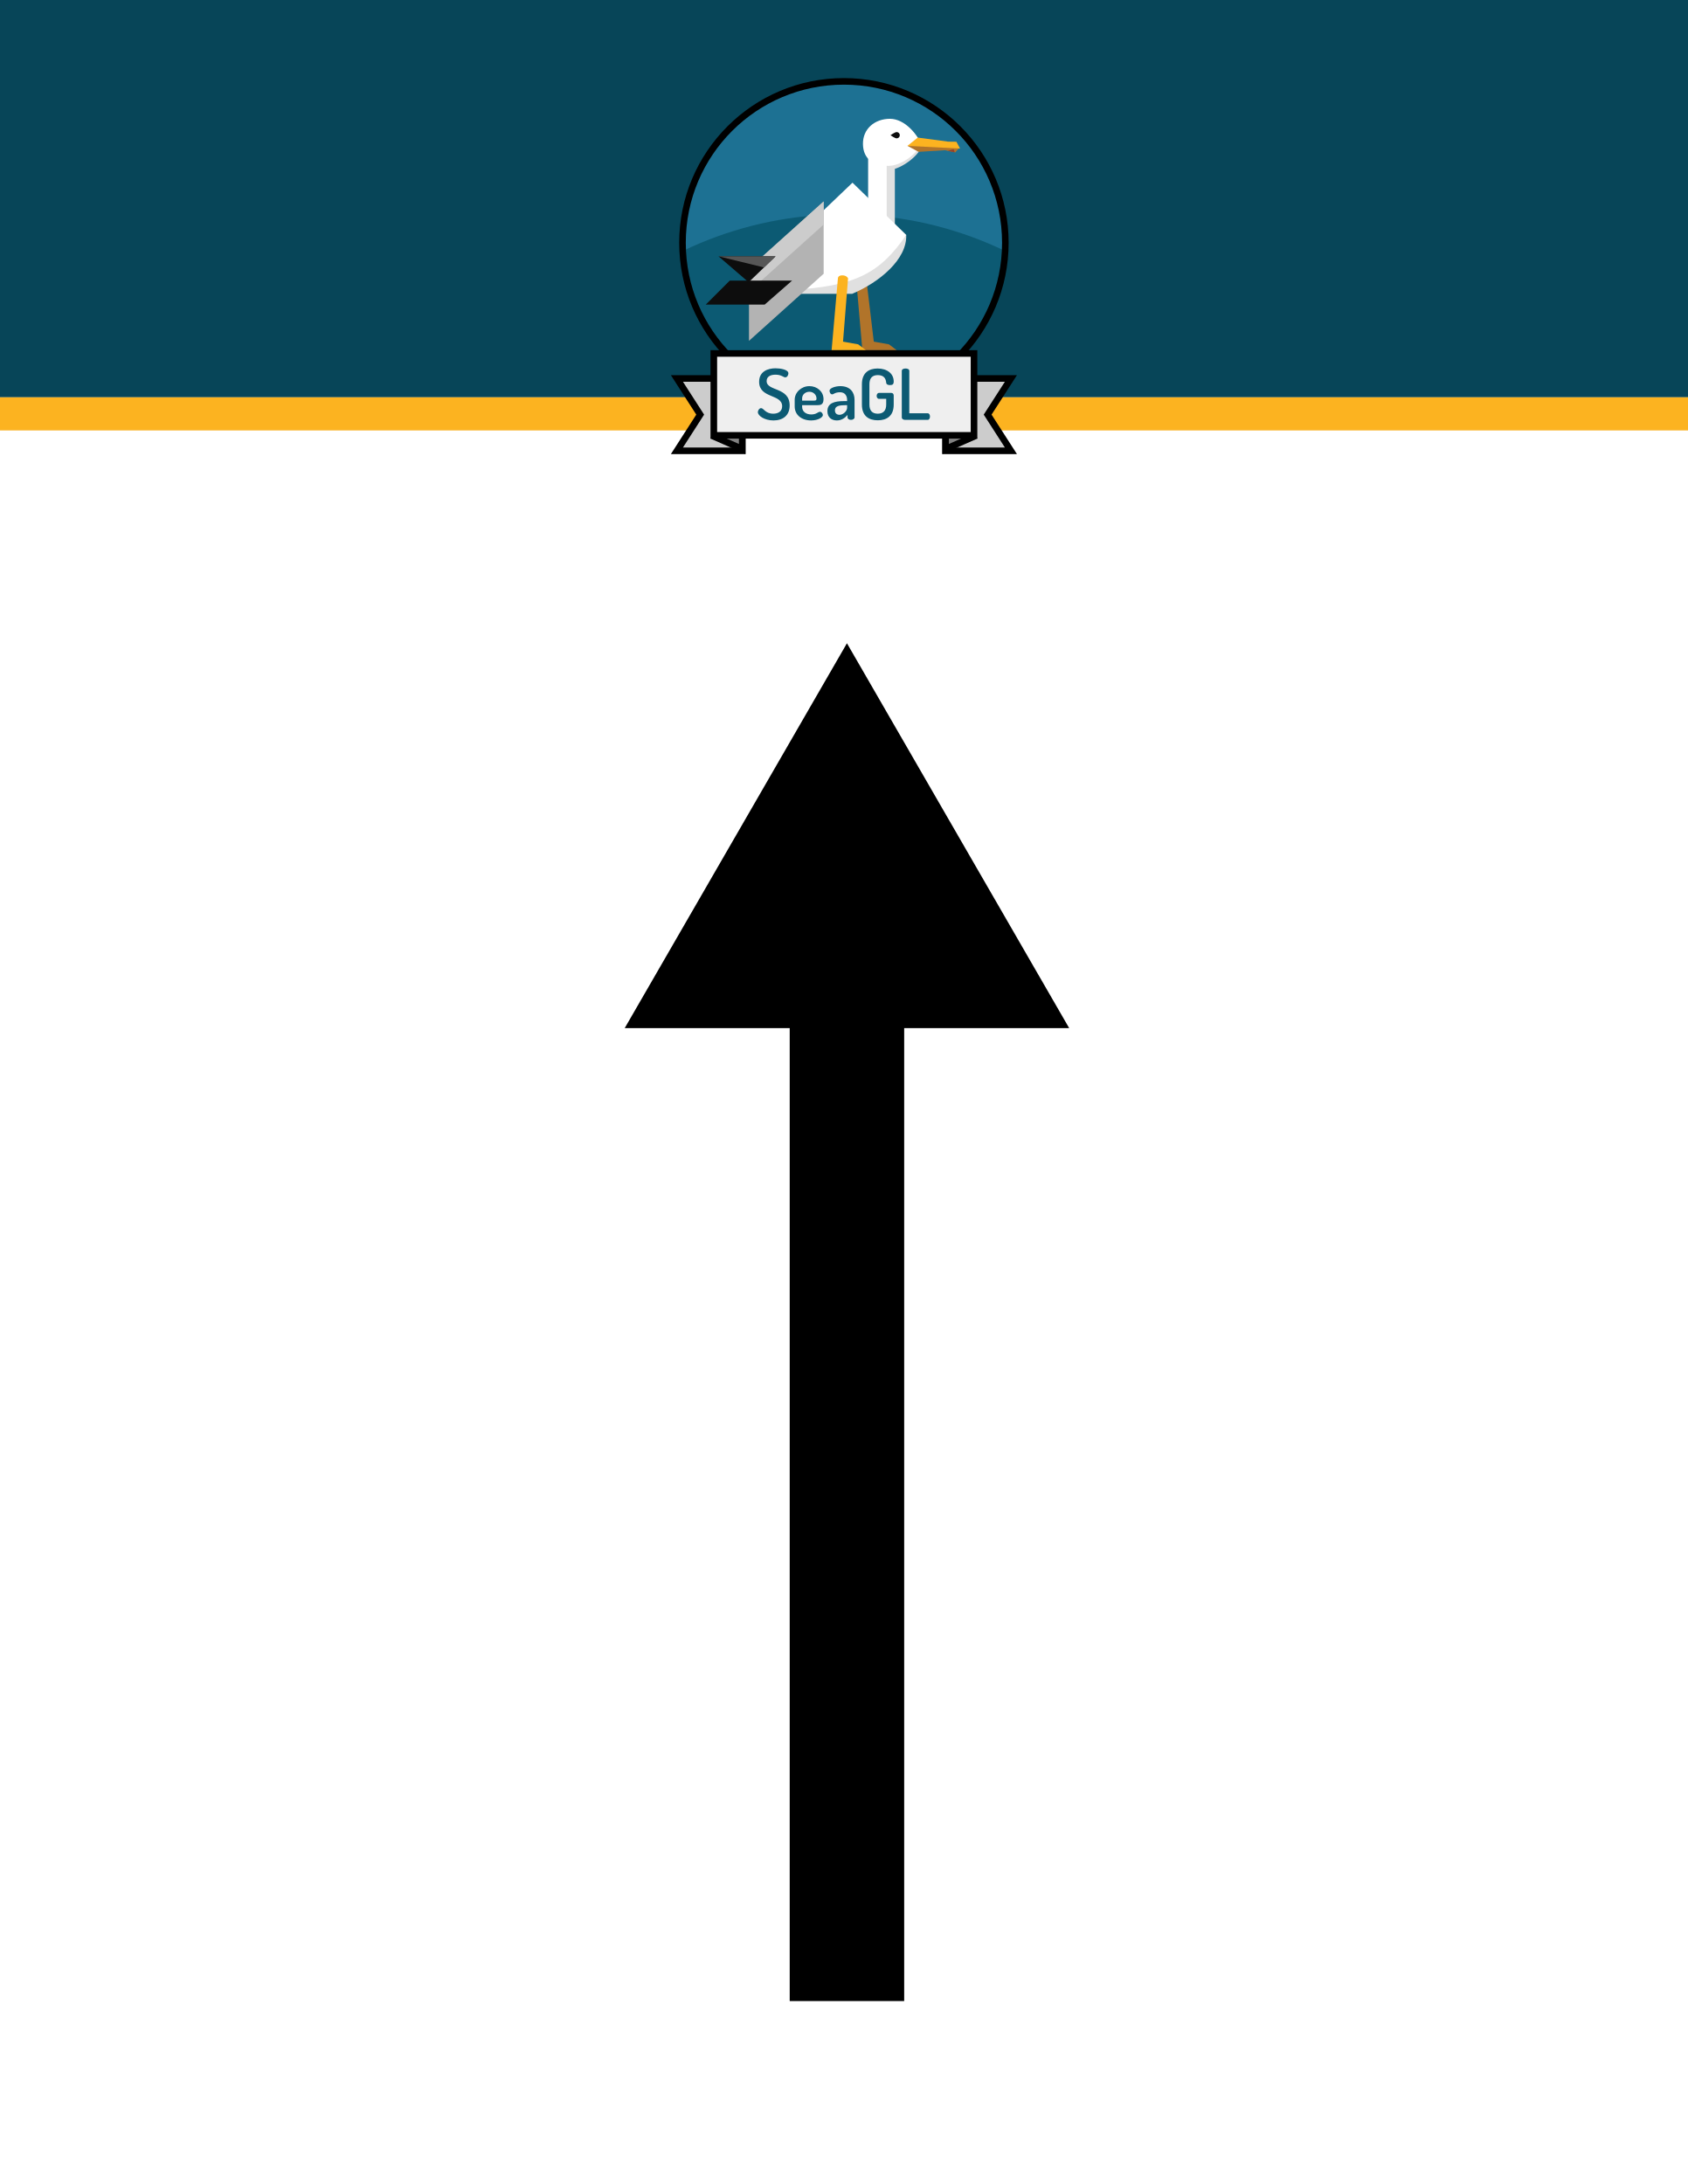
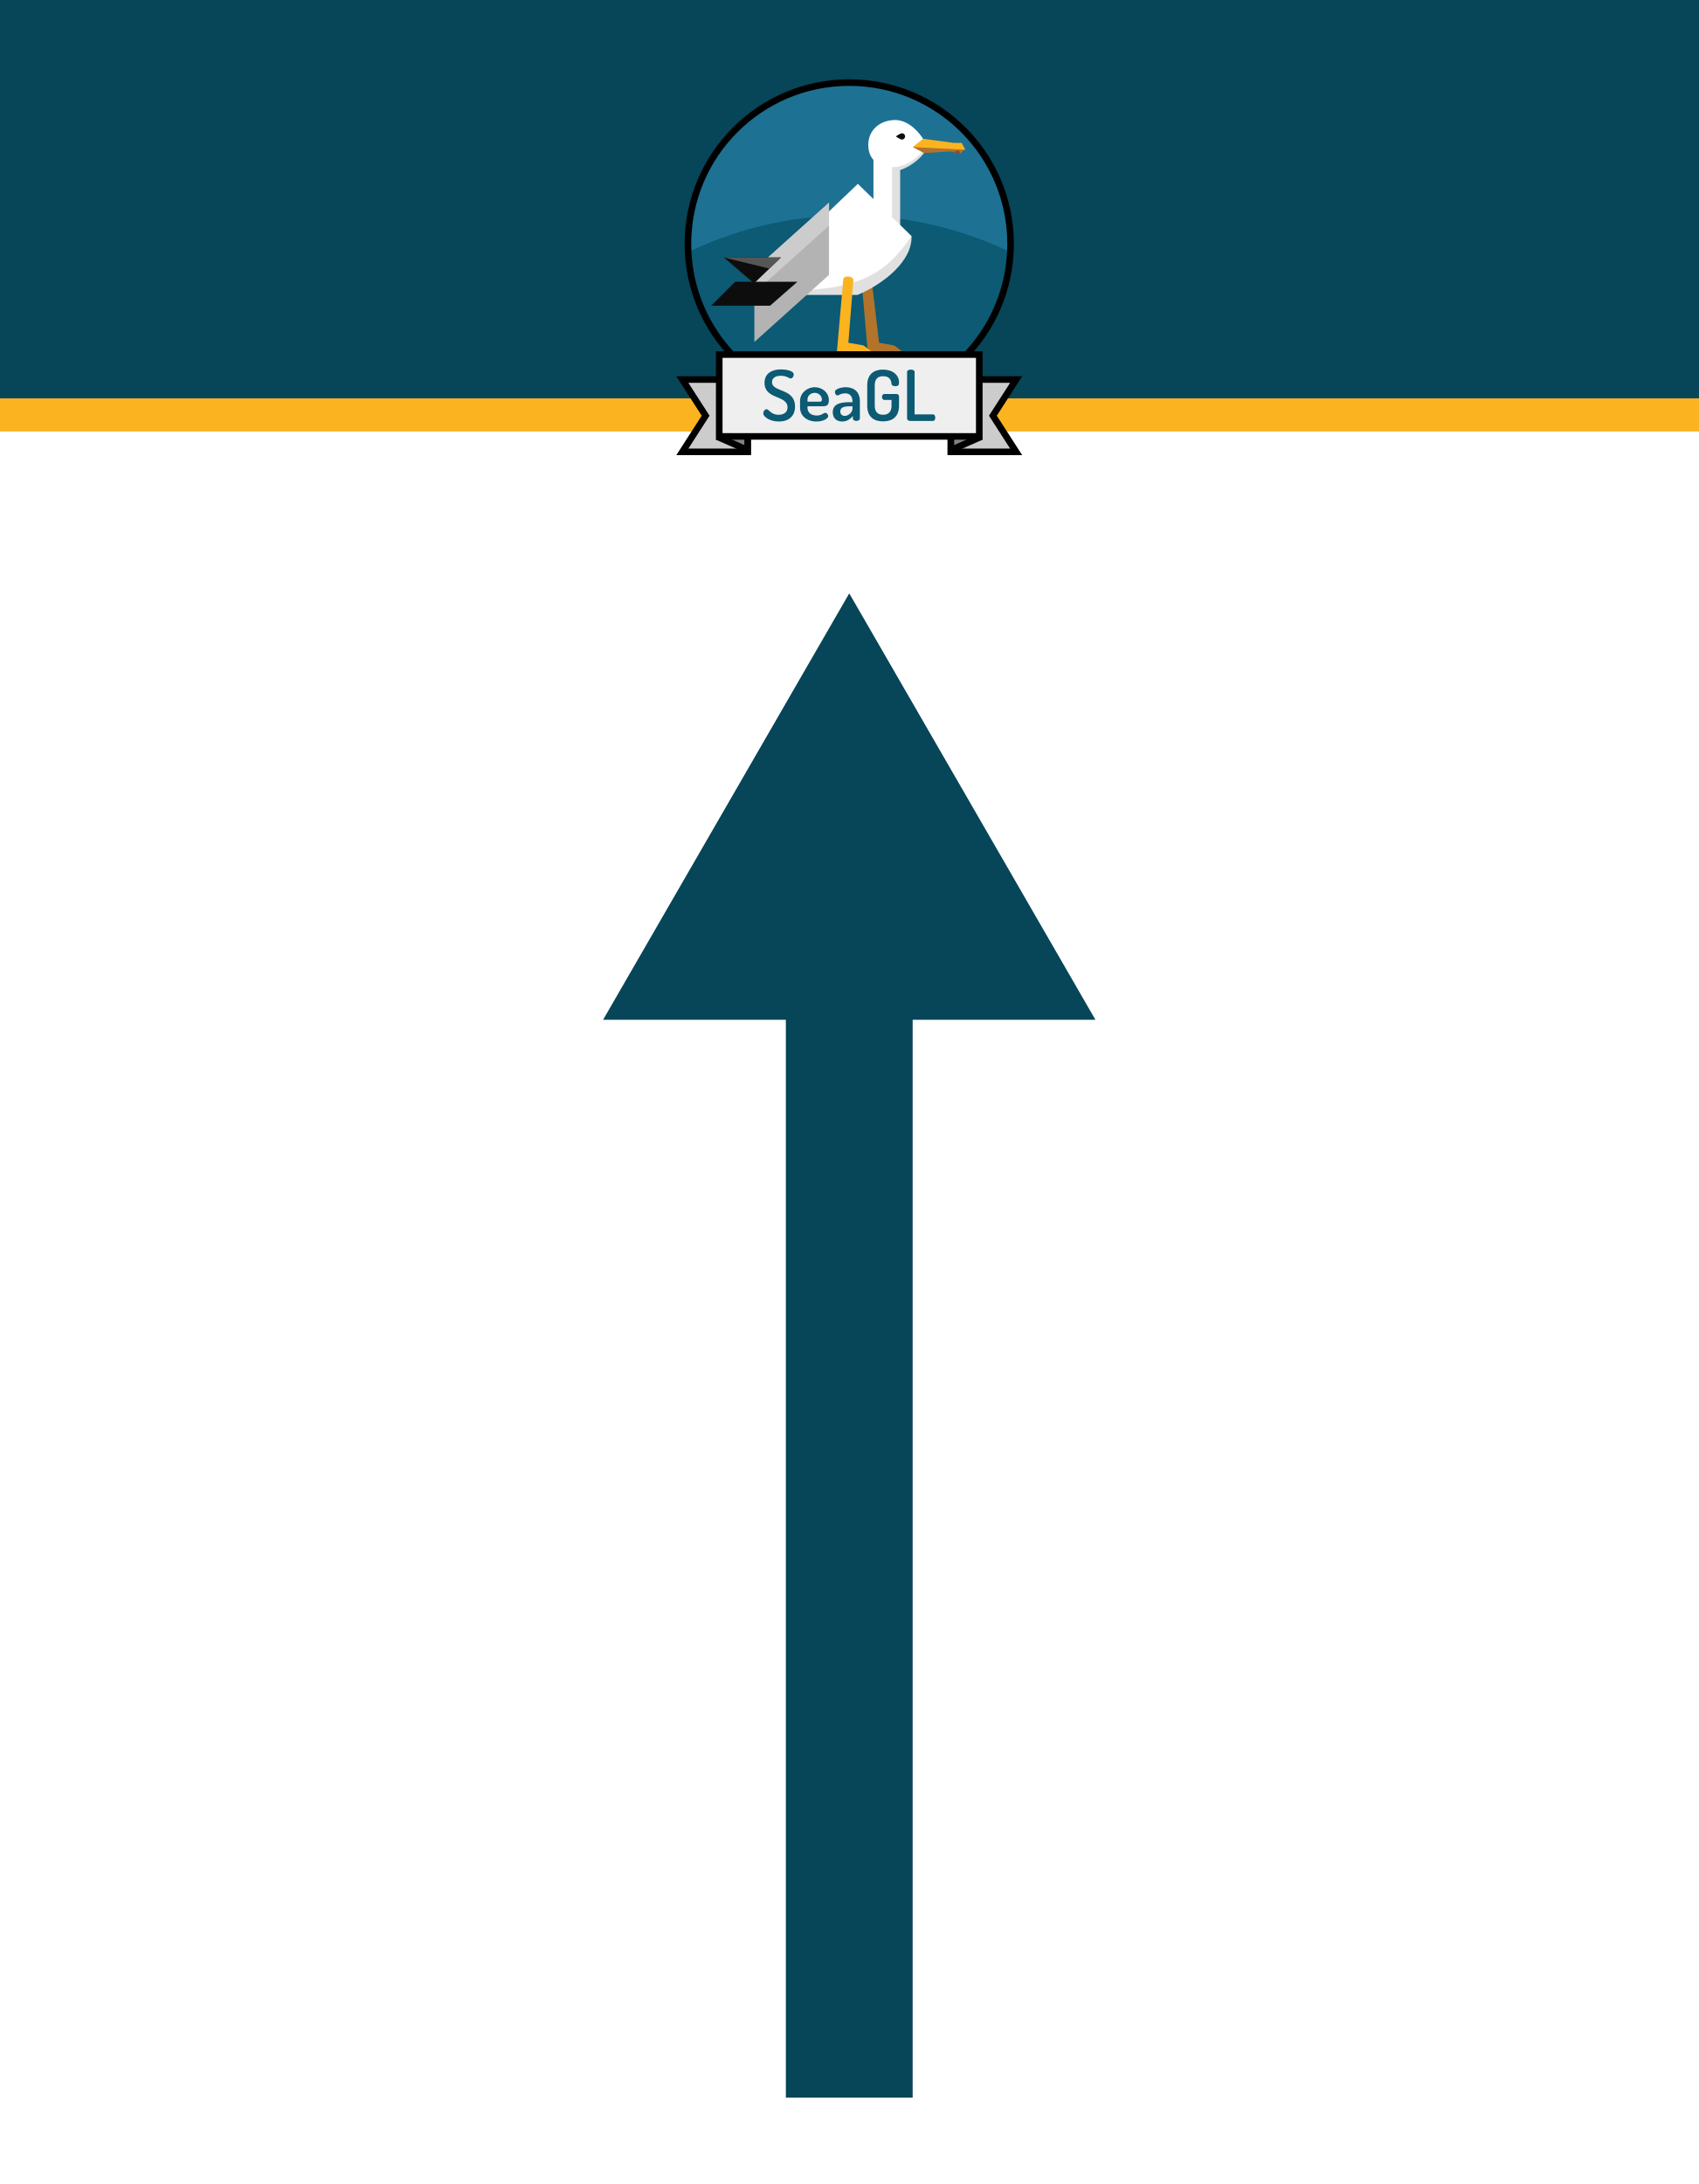
- <svg xmlns="http://www.w3.org/2000/svg" width="2550" height="3300" viewBox="0 0 674.688 873.125" version="1.1" id="svg5">
-   <defs id="defs2">
+ <svg xmlns="http://www.w3.org/2000/svg" width="840" height="1080" viewBox="0 0 2625 3375" version="1.1" id="svg906">
+   <defs id="defs903">
    <clipPath id="c">
      <circle cx="92" cy="87.631" r="85.827" id="circle1421" />
    </clipPath>
+     <rect x="199.491" y="1636.124" width="1841.508" height="1306.521" id="rect16722" />
  </defs>
-   <g id="layer3">
-     <rect style="fill:#ffffff;fill-opacity:1;stroke:none;stroke-width:0.565;stroke-miterlimit:4;stroke-dasharray:none" id="rect1222" width="677.103" height="701.332" x="0.001" y="172.064" />
-   </g>
-   <g id="layer1" style="display:inline">
-     <g id="g1858" transform="matrix(0.7747169,0,0,1,1.641286e-4,0)" style="stroke-width:1.136">
-       <rect style="fill:#074558;fill-opacity:1;stroke:none;stroke-width:0.642;stroke-miterlimit:4;stroke-dasharray:none" id="rect846" width="874" height="159.447" x="0.001" y="-0.612" />
-       <rect style="fill:#fcb320;fill-opacity:1;stroke:none;stroke-width:0.642;stroke-miterlimit:4;stroke-dasharray:none" id="rect1146" width="874" height="13.229" x="0.001" y="158.835" />
+   <g id="layer1">
+     <rect style="fill:#ffffff;fill-opacity:1;stroke:none;stroke-width:33.893;stroke-miterlimit:4;stroke-dasharray:none" id="rect1222" width="2626.564" height="2709.841" x="-0.228" y="666.762" />
+     <g id="g1858" transform="matrix(3.005221,0,0,3.863847,-0.230363,1.934106)" style="display:inline;stroke-width:17.608">
+       <rect style="fill:#074558;fill-opacity:1;stroke:none;stroke-width:9.948;stroke-miterlimit:4;stroke-dasharray:none" id="rect846" width="874" height="159.447" x="0.001" y="-0.612" />
+       <rect style="fill:#fcb320;fill-opacity:1;stroke:none;stroke-width:9.948;stroke-miterlimit:4;stroke-dasharray:none" id="rect1146" width="874" height="13.229" x="0.001" y="158.835" />
    </g>
-   </g>
-   <g id="layer2">
-     <g id="g1756" transform="translate(-79.59704)">
-       <circle fill="#1d7193" cx="416.941" cy="97.054" r="64.527" id="circle1426" style="display:inline;stroke-width:0.265" />
-       <circle fill="#0c5a73" cx="92" cy="270.047" r="197.545" clip-path="url(#c)" id="circle1428" transform="matrix(0.7518309,0,0,0.7518309,347.7724,31.1698)" style="display:inline;stroke-width:0.352" />
-       <path fill="#000000" d="m 416.942,31.212 c -36.349,0 -65.843,29.494 -65.843,65.843 0,36.349 29.494,65.843 65.843,65.843 36.349,0 65.843,-29.494 65.843,-65.843 0,-36.349 -29.494,-65.843 -65.843,-65.843 z m 0,2.631 c 34.926,0 63.212,28.285 63.212,63.212 0,34.926 -28.285,63.212 -63.212,63.212 -34.926,0 -63.212,-28.285 -63.212,-63.212 0,-34.926 28.285,-63.211 63.212,-63.211 z" id="path1430" style="display:inline;stroke-width:0.265" />
-       <path fill="#ffffff" d="m 426.618,59.079 v 36.241 h 9.09 v -36.241 z" id="path1432" style="display:inline;stroke-width:0.265" />
-       <path fill="#e0e0e0" d="m 434.047,59.83 v 34.737 h 3.253 v -34.738 z" id="path1434" style="display:inline;stroke-width:0.265" />
-       <path fill="#b1742a" d="m 428.884,136.581 -3.022,-25.314 c 0,0 -0.515,-1.191 -2.301,-1.191 -1.786,0 -1.759,1.191 -1.759,1.191 l 2.519,28.73 h 13.713 l -3.09,-2.339 z" id="path1436" style="display:inline;stroke-width:0.265" />
-       <path fill="#ffffff" d="m 373.871,117.454 11.934,-0.469 32.669,-0.411 15.41,-10.046 6.998,-9.881 0.962,-2.738 -21.474,-20.878 z" id="path1438" style="display:inline;stroke-width:0.265" />
-       <path fill="#e0e0e0" d="m 374.204,117.454 h 46.054 c 10.711,-4.522 21.998,-13.721 21.586,-23.546 -5.215,7.684 -10.375,12.905 -17.603,16.358 -15.204,7.264 -37.048,4.882 -50.037,7.188 z" id="path1440" style="display:inline;stroke-width:0.265" />
-       <path fill="#fcb320" d="m 416.583,136.581 2.015,-25.314 c 0,0 -0.514,-1.191 -2.301,-1.191 -1.786,0 -1.758,1.191 -1.758,1.191 l -2.519,28.73 h 13.713 l -3.09,-2.339 z" id="path1442" style="display:inline;stroke-width:0.265" />
-       <path fill="#b3b3b3" d="m 378.988,107.372 29.854,-26.837 v 28.903 l -29.854,26.838 z" id="path1444" style="display:inline;stroke-width:0.265" />
-       <path fill="#cccccc" d="m 378.988,107.372 29.854,-26.837 v 9.229 L 378.99,116.603 Z" id="path1446" style="display:inline;stroke-width:0.265" />
-       <path fill="#0d0d0d" d="m 366.812,102.469 12.043,10.368 10.762,-10.368 z" id="path1448" style="display:inline;stroke-width:0.265" />
-       <path fill="#565656" d="m 366.812,102.469 18.181,4.454 4.624,-4.454 z" id="path1450" style="display:inline;stroke-width:0.265" />
-       <path fill="#0d0d0d" d="m 371.311,112.182 h 24.913 l -10.959,9.589 h -23.545 z" id="path1452" style="display:inline;stroke-width:0.265" />
-       <path fill="#e0e0e0" d="m 448.046,57.637 c 0,4.019 -8.433,10.223 -12.899,10.223 l 0.117,-2.601 c -3.684,0.453 -6.557,-4.925 -6.557,-10.175 0,-3.174 3.753,-7.139 6.631,-7.139 6.026,0.901 12.707,8.434 12.707,9.693 z" id="path1454" style="display:inline;stroke-width:0.265" />
-       <path fill="#ffffff" d="m 447.747,57.559 c -1.825,4.346 -8.159,8.752 -13.029,8.752 -5.962,0 -10.064,-2.716 -10.171,-8.675 -0.109,-6.142 4.735,-10.141 10.79,-10.141 6.064,0 11.134,6.552 12.41,10.065 z" id="path1456" style="display:inline;stroke-width:0.265" />
-       <path fill="#0d0d0d" d="m 439.278,54.056 c 0,0.695 -0.562,1.258 -1.259,1.258 -0.693,0 -2.462,-1.258 -2.462,-1.258 0,0 1.768,-1.254 2.462,-1.254 a 1.256,1.256 0 0 1 1.259,1.254 z" id="path1458" style="display:inline;stroke-width:0.265" />
-       <path fill="#b1742a" d="m 442.333,58.318 4.484,2.393 10.5,-0.66 4.128,0.882 1.53,-1.771 -17.39,-1.827 z" id="path1460" style="display:inline;stroke-width:0.265" />
-       <path fill="#fcb320" d="m 446.449,55.005 -4.116,3.313 21.036,1.069 -1.46,-2.72 -3.353,-0.039 z" id="path1462" style="display:inline;stroke-width:0.265" />
-       <path fill="#96412a" d="m 460.813,59.659 -2.374,0.632 2.812,0.601 z" id="path1464" style="display:inline;stroke-width:0.265" />
-       <path fill="#cccccc" d="m 350.184,151.297 h 26.106 v 28.921 h -26.106 l 9.304,-14.461 z m 133.513,0 h -26.106 v 28.921 h 26.106 l -9.304,-14.461 z" id="path1466" style="display:inline;stroke-width:0.265" />
-       <path fill="#000000" d="m 347.772,149.983 10.15,15.773 -10.15,15.779 h 29.832 v -31.553 z m 4.824,2.631 h 22.375 v 26.29 h -22.374 l 8.456,-13.148 z m 133.512,-2.631 -10.15,15.773 10.15,15.779 h -29.832 v -31.553 z m -4.824,2.631 h -22.375 v 26.29 H 481.284 l -8.456,-13.148 z" id="path1468" style="display:inline;stroke-width:0.265" />
-       <path fill="#828282" d="m 364.132,174.139 12.158,5.368 V 164.502 m 93.46,9.636 -12.159,5.368 V 164.502" id="path1470" style="display:inline;stroke-width:0.265" />
-       <path fill="#000000" d="m 374.972,164.502 v 12.986 l -10.31,-4.552 -1.06,2.41 14.002,6.18 v -17.024 z m 83.937,0 v 12.986 l 10.31,-4.552 1.06,2.41 -14.002,6.18 v -17.024 z" id="path1472" style="display:inline;stroke-width:0.265" />
-       <path fill="#efefef" d="m 364.933,141.308 h 104.016 v 32.729 H 364.933 Z" id="path1474" style="display:inline;stroke-width:0.265" />
-       <path fill="#000000" d="m 363.61,139.999 v 35.349 h 106.658 v -35.349 z m 2.645,2.62 h 101.373 v 30.109 H 366.255 Z" id="path1476" style="display:inline;stroke-width:0.265" />
-       <path fill="#0c5a73" d="m 388.683,165.384 c -3.143,0 -3.822,-2.219 -4.842,-2.219 -0.708,0 -1.302,0.927 -1.302,1.601 0,1.404 2.576,3.316 6.257,3.316 3.737,0 6.455,-1.967 6.455,-5.985 0,-7.473 -9.202,-5.591 -9.202,-9.749 0,-1.771 1.474,-2.557 3.54,-2.557 2.407,0 3.143,1.068 3.908,1.068 0.85,0 1.246,-1.04 1.246,-1.601 0,-1.545 -3.313,-2.022 -5.154,-2.022 -3.03,0 -6.541,1.236 -6.541,5.394 0,6.743 9.202,4.804 9.202,9.778 0,2.022 -1.528,2.978 -3.567,2.978 z m 14.469,-11.014 c -3.256,0 -5.89,2.501 -5.89,5.451 v 2.669 c 0,3.343 2.719,5.591 6.569,5.591 2.86,0 4.7,-1.293 4.7,-2.135 0,-0.506 -0.453,-1.321 -1.161,-1.321 -0.765,0 -1.444,1.068 -3.455,1.068 -2.18,0 -3.68,-1.18 -3.68,-3.062 v -0.647 h 5.974 c 1.274,0 2.577,-0.084 2.577,-2.416 0,-3.063 -2.605,-5.198 -5.634,-5.198 z m -2.917,5.788 v -0.898 c 0,-1.546 1.331,-2.641 2.889,-2.641 1.614,0 2.86,1.208 2.86,2.697 0,0.674 -0.227,0.843 -1.048,0.843 z m 15.234,-5.788 c -1.925,0 -4.276,0.787 -4.276,1.798 0,0.674 0.368,1.489 1.076,1.489 0.566,0 1.076,-0.842 3.143,-0.842 2.068,0 2.804,1.601 2.804,3.034 v 0.506 h -1.246 c -3.936,0 -6.626,0.843 -6.626,4.018 0,2.528 1.699,3.709 3.766,3.709 1.925,0 3.285,-1.04 4.276,-2.192 v 0.983 c 0,0.534 0.594,0.983 1.359,0.983 0.822,0 1.444,-0.45 1.444,-0.983 v -7.052 c 0,-2.81 -1.557,-5.451 -5.719,-5.451 z m 2.746,8.654 c 0,1.349 -1.614,2.81 -3.03,2.81 -1.047,0 -1.84,-0.562 -1.84,-1.826 0,-1.798 2.01,-2.022 4.162,-2.022 h 0.708 z m 15.629,-10.058 c 0.029,0.73 0.708,0.983 1.501,0.983 0.991,0 1.501,-0.281 1.501,-1.433 0,-3.175 -2.661,-5.198 -6.455,-5.198 -3.455,0 -6.258,1.714 -6.258,6.266 v 8.175 c 0,4.552 2.746,6.266 6.342,6.266 3.567,0 6.37,-1.714 6.37,-6.266 v -3.68 c 0,-0.534 -0.368,-1.011 -0.991,-1.011 h -4.87 c -0.623,0 -0.962,0.618 -0.962,1.18 0,0.617 0.34,1.207 0.962,1.207 h 2.86 v 2.304 c 0,2.473 -1.274,3.625 -3.369,3.625 -2.124,0 -3.341,-1.152 -3.341,-3.624 v -8.176 c 0,-2.473 1.217,-3.624 3.341,-3.624 2.463,0 3.199,1.376 3.369,3.006 z m 16.592,14.891 c 0.594,0 0.906,-0.674 0.906,-1.321 0,-0.674 -0.311,-1.32 -0.906,-1.32 h -7.362 v -16.942 c 0,-0.674 -0.736,-0.955 -1.501,-0.955 -0.736,0 -1.501,0.28 -1.501,0.955 v 18.6 c 0,0.647 0.68,0.983 1.331,0.983 z" id="path1478" style="display:inline;stroke-width:0.265" />
+     <g id="g1756" transform="matrix(3.863851,0,0,3.863851,-298.4969,1.934109)" style="stroke-width:15.528">
+       <circle fill="#1d7193" cx="416.941" cy="97.054" r="64.527" id="circle1426" style="display:inline;stroke-width:4.109" />
+       <circle fill="#0c5a73" cx="92" cy="270.047" r="197.545" clip-path="url(#c)" id="circle1428" transform="matrix(0.7518309,0,0,0.7518309,347.7724,31.1698)" style="display:inline;stroke-width:5.465" />
+       <path fill="#000000" d="m 416.942,31.212 c -36.349,0 -65.843,29.494 -65.843,65.843 0,36.349 29.494,65.843 65.843,65.843 36.349,0 65.843,-29.494 65.843,-65.843 0,-36.349 -29.494,-65.843 -65.843,-65.843 z m 0,2.631 c 34.926,0 63.212,28.285 63.212,63.212 0,34.926 -28.285,63.212 -63.212,63.212 -34.926,0 -63.212,-28.285 -63.212,-63.212 0,-34.926 28.285,-63.211 63.212,-63.211 z" id="path1430" style="display:inline;stroke-width:4.109" />
+       <path fill="#ffffff" d="m 426.618,59.079 v 36.241 h 9.09 v -36.241 z" id="path1432" style="display:inline;stroke-width:4.109" />
+       <path fill="#e0e0e0" d="m 434.047,59.83 v 34.737 h 3.253 v -34.738 z" id="path1434" style="display:inline;stroke-width:4.109" />
+       <path fill="#b1742a" d="m 428.884,136.581 -3.022,-25.314 c 0,0 -0.515,-1.191 -2.301,-1.191 -1.786,0 -1.759,1.191 -1.759,1.191 l 2.519,28.73 h 13.713 l -3.09,-2.339 z" id="path1436" style="display:inline;stroke-width:4.109" />
+       <path fill="#ffffff" d="m 373.871,117.454 11.934,-0.469 32.669,-0.411 15.41,-10.046 6.998,-9.881 0.962,-2.738 -21.474,-20.878 z" id="path1438" style="display:inline;stroke-width:4.109" />
+       <path fill="#e0e0e0" d="m 374.204,117.454 h 46.054 c 10.711,-4.522 21.998,-13.721 21.586,-23.546 -5.215,7.684 -10.375,12.905 -17.603,16.358 -15.204,7.264 -37.048,4.882 -50.037,7.188 z" id="path1440" style="display:inline;stroke-width:4.109" />
+       <path fill="#fcb320" d="m 416.583,136.581 2.015,-25.314 c 0,0 -0.514,-1.191 -2.301,-1.191 -1.786,0 -1.758,1.191 -1.758,1.191 l -2.519,28.73 h 13.713 l -3.09,-2.339 z" id="path1442" style="display:inline;stroke-width:4.109" />
+       <path fill="#b3b3b3" d="m 378.988,107.372 29.854,-26.837 v 28.903 l -29.854,26.838 z" id="path1444" style="display:inline;stroke-width:4.109" />
+       <path fill="#cccccc" d="m 378.988,107.372 29.854,-26.837 v 9.229 L 378.99,116.603 Z" id="path1446" style="display:inline;stroke-width:4.109" />
+       <path fill="#0d0d0d" d="m 366.812,102.469 12.043,10.368 10.762,-10.368 z" id="path1448" style="display:inline;stroke-width:4.109" />
+       <path fill="#565656" d="m 366.812,102.469 18.181,4.454 4.624,-4.454 z" id="path1450" style="display:inline;stroke-width:4.109" />
+       <path fill="#0d0d0d" d="m 371.311,112.182 h 24.913 l -10.959,9.589 h -23.545 z" id="path1452" style="display:inline;stroke-width:4.109" />
+       <path fill="#e0e0e0" d="m 448.046,57.637 c 0,4.019 -8.433,10.223 -12.899,10.223 l 0.117,-2.601 c -3.684,0.453 -6.557,-4.925 -6.557,-10.175 0,-3.174 3.753,-7.139 6.631,-7.139 6.026,0.901 12.707,8.434 12.707,9.693 z" id="path1454" style="display:inline;stroke-width:4.109" />
+       <path fill="#ffffff" d="m 447.747,57.559 c -1.825,4.346 -8.159,8.752 -13.029,8.752 -5.962,0 -10.064,-2.716 -10.171,-8.675 -0.109,-6.142 4.735,-10.141 10.79,-10.141 6.064,0 11.134,6.552 12.41,10.065 z" id="path1456" style="display:inline;stroke-width:4.109" />
+       <path fill="#0d0d0d" d="m 439.278,54.056 c 0,0.695 -0.562,1.258 -1.259,1.258 -0.693,0 -2.462,-1.258 -2.462,-1.258 0,0 1.768,-1.254 2.462,-1.254 a 1.256,1.256 0 0 1 1.259,1.254 z" id="path1458" style="display:inline;stroke-width:4.109" />
+       <path fill="#b1742a" d="m 442.333,58.318 4.484,2.393 10.5,-0.66 4.128,0.882 1.53,-1.771 -17.39,-1.827 z" id="path1460" style="display:inline;stroke-width:4.109" />
+       <path fill="#fcb320" d="m 446.449,55.005 -4.116,3.313 21.036,1.069 -1.46,-2.72 -3.353,-0.039 z" id="path1462" style="display:inline;stroke-width:4.109" />
+       <path fill="#96412a" d="m 460.813,59.659 -2.374,0.632 2.812,0.601 z" id="path1464" style="display:inline;stroke-width:4.109" />
+       <path fill="#cccccc" d="m 350.184,151.297 h 26.106 v 28.921 h -26.106 l 9.304,-14.461 z m 133.513,0 h -26.106 v 28.921 h 26.106 l -9.304,-14.461 z" id="path1466" style="display:inline;stroke-width:4.109" />
+       <path fill="#000000" d="m 347.772,149.983 10.15,15.773 -10.15,15.779 h 29.832 v -31.553 z m 4.824,2.631 h 22.375 v 26.29 h -22.374 l 8.456,-13.148 z m 133.512,-2.631 -10.15,15.773 10.15,15.779 h -29.832 v -31.553 z m -4.824,2.631 h -22.375 v 26.29 H 481.284 l -8.456,-13.148 z" id="path1468" style="display:inline;stroke-width:4.109" />
+       <path fill="#828282" d="m 364.132,174.139 12.158,5.368 V 164.502 m 93.46,9.636 -12.159,5.368 V 164.502" id="path1470" style="display:inline;stroke-width:4.109" />
+       <path fill="#000000" d="m 374.972,164.502 v 12.986 l -10.31,-4.552 -1.06,2.41 14.002,6.18 v -17.024 z m 83.937,0 v 12.986 l 10.31,-4.552 1.06,2.41 -14.002,6.18 v -17.024 z" id="path1472" style="display:inline;stroke-width:4.109" />
+       <path fill="#efefef" d="m 364.933,141.308 h 104.016 v 32.729 H 364.933 Z" id="path1474" style="display:inline;stroke-width:4.109" />
+       <path fill="#000000" d="m 363.61,139.999 v 35.349 h 106.658 v -35.349 z m 2.645,2.62 h 101.373 v 30.109 H 366.255 Z" id="path1476" style="display:inline;stroke-width:4.109" />
+       <path fill="#0c5a73" d="m 388.683,165.384 c -3.143,0 -3.822,-2.219 -4.842,-2.219 -0.708,0 -1.302,0.927 -1.302,1.601 0,1.404 2.576,3.316 6.257,3.316 3.737,0 6.455,-1.967 6.455,-5.985 0,-7.473 -9.202,-5.591 -9.202,-9.749 0,-1.771 1.474,-2.557 3.54,-2.557 2.407,0 3.143,1.068 3.908,1.068 0.85,0 1.246,-1.04 1.246,-1.601 0,-1.545 -3.313,-2.022 -5.154,-2.022 -3.03,0 -6.541,1.236 -6.541,5.394 0,6.743 9.202,4.804 9.202,9.778 0,2.022 -1.528,2.978 -3.567,2.978 z m 14.469,-11.014 c -3.256,0 -5.89,2.501 -5.89,5.451 v 2.669 c 0,3.343 2.719,5.591 6.569,5.591 2.86,0 4.7,-1.293 4.7,-2.135 0,-0.506 -0.453,-1.321 -1.161,-1.321 -0.765,0 -1.444,1.068 -3.455,1.068 -2.18,0 -3.68,-1.18 -3.68,-3.062 v -0.647 h 5.974 c 1.274,0 2.577,-0.084 2.577,-2.416 0,-3.063 -2.605,-5.198 -5.634,-5.198 z m -2.917,5.788 v -0.898 c 0,-1.546 1.331,-2.641 2.889,-2.641 1.614,0 2.86,1.208 2.86,2.697 0,0.674 -0.227,0.843 -1.048,0.843 z m 15.234,-5.788 c -1.925,0 -4.276,0.787 -4.276,1.798 0,0.674 0.368,1.489 1.076,1.489 0.566,0 1.076,-0.842 3.143,-0.842 2.068,0 2.804,1.601 2.804,3.034 v 0.506 h -1.246 c -3.936,0 -6.626,0.843 -6.626,4.018 0,2.528 1.699,3.709 3.766,3.709 1.925,0 3.285,-1.04 4.276,-2.192 v 0.983 c 0,0.534 0.594,0.983 1.359,0.983 0.822,0 1.444,-0.45 1.444,-0.983 v -7.052 c 0,-2.81 -1.557,-5.451 -5.719,-5.451 z m 2.746,8.654 c 0,1.349 -1.614,2.81 -3.03,2.81 -1.047,0 -1.84,-0.562 -1.84,-1.826 0,-1.798 2.01,-2.022 4.162,-2.022 h 0.708 z m 15.629,-10.058 c 0.029,0.73 0.708,0.983 1.501,0.983 0.991,0 1.501,-0.281 1.501,-1.433 0,-3.175 -2.661,-5.198 -6.455,-5.198 -3.455,0 -6.258,1.714 -6.258,6.266 v 8.175 c 0,4.552 2.746,6.266 6.342,6.266 3.567,0 6.37,-1.714 6.37,-6.266 v -3.68 c 0,-0.534 -0.368,-1.011 -0.991,-1.011 h -4.87 c -0.623,0 -0.962,0.618 -0.962,1.18 0,0.617 0.34,1.207 0.962,1.207 h 2.86 v 2.304 c 0,2.473 -1.274,3.625 -3.369,3.625 -2.124,0 -3.341,-1.152 -3.341,-3.624 v -8.176 c 0,-2.473 1.217,-3.624 3.341,-3.624 2.463,0 3.199,1.376 3.369,3.006 z m 16.592,14.891 c 0.594,0 0.906,-0.674 0.906,-1.321 0,-0.674 -0.311,-1.32 -0.906,-1.32 h -7.362 v -16.942 c 0,-0.674 -0.736,-0.955 -1.501,-0.955 -0.736,0 -1.501,0.28 -1.501,0.955 v 18.6 c 0,0.647 0.68,0.983 1.331,0.983 z" id="path1478" style="display:inline;stroke-width:4.109" />
    </g>
-     <g id="g1198" style="stroke:none" transform="rotate(-90,394.1478,462.0484)">
-       <path style="fill:#000000;fill-opacity:1;stroke:none;stroke-width:2.135" id="path920" transform="matrix(0.2645833,0,0,0.2645833,177.3753,88.13687)" d="m 1012.116,1538.846 -1e-4,-335.762 0,-335.762 290.779,167.881 290.779,167.881 -290.779,167.881 z" />
-       <rect style="fill:#000000;fill-opacity:1;stroke:none;stroke-width:0.565" id="rect1024" width="396.466" height="45.758" x="56.21" y="383.574" />
+     <g id="g2112" transform="matrix(0,-4.282495,4.282495,0,-428.1317,3482.295)" style="fill:#074558;fill-opacity:1;stroke:none;stroke-width:2.758">
+       <path style="fill:#074558;fill-opacity:1;stroke:none;stroke-width:5.889" id="path920" transform="matrix(0.2645833,0,0,0.2645833,177.3753,88.13687)" d="m 1012.116,1538.846 -1e-4,-335.762 0,-335.762 290.779,167.881 290.779,167.881 -290.779,167.881 z" />
+       <rect style="fill:#074558;fill-opacity:1;stroke:none;stroke-width:1.558" id="rect1024" width="396.466" height="45.758" x="56.21" y="383.574" />
    </g>
  </g>
</svg>
